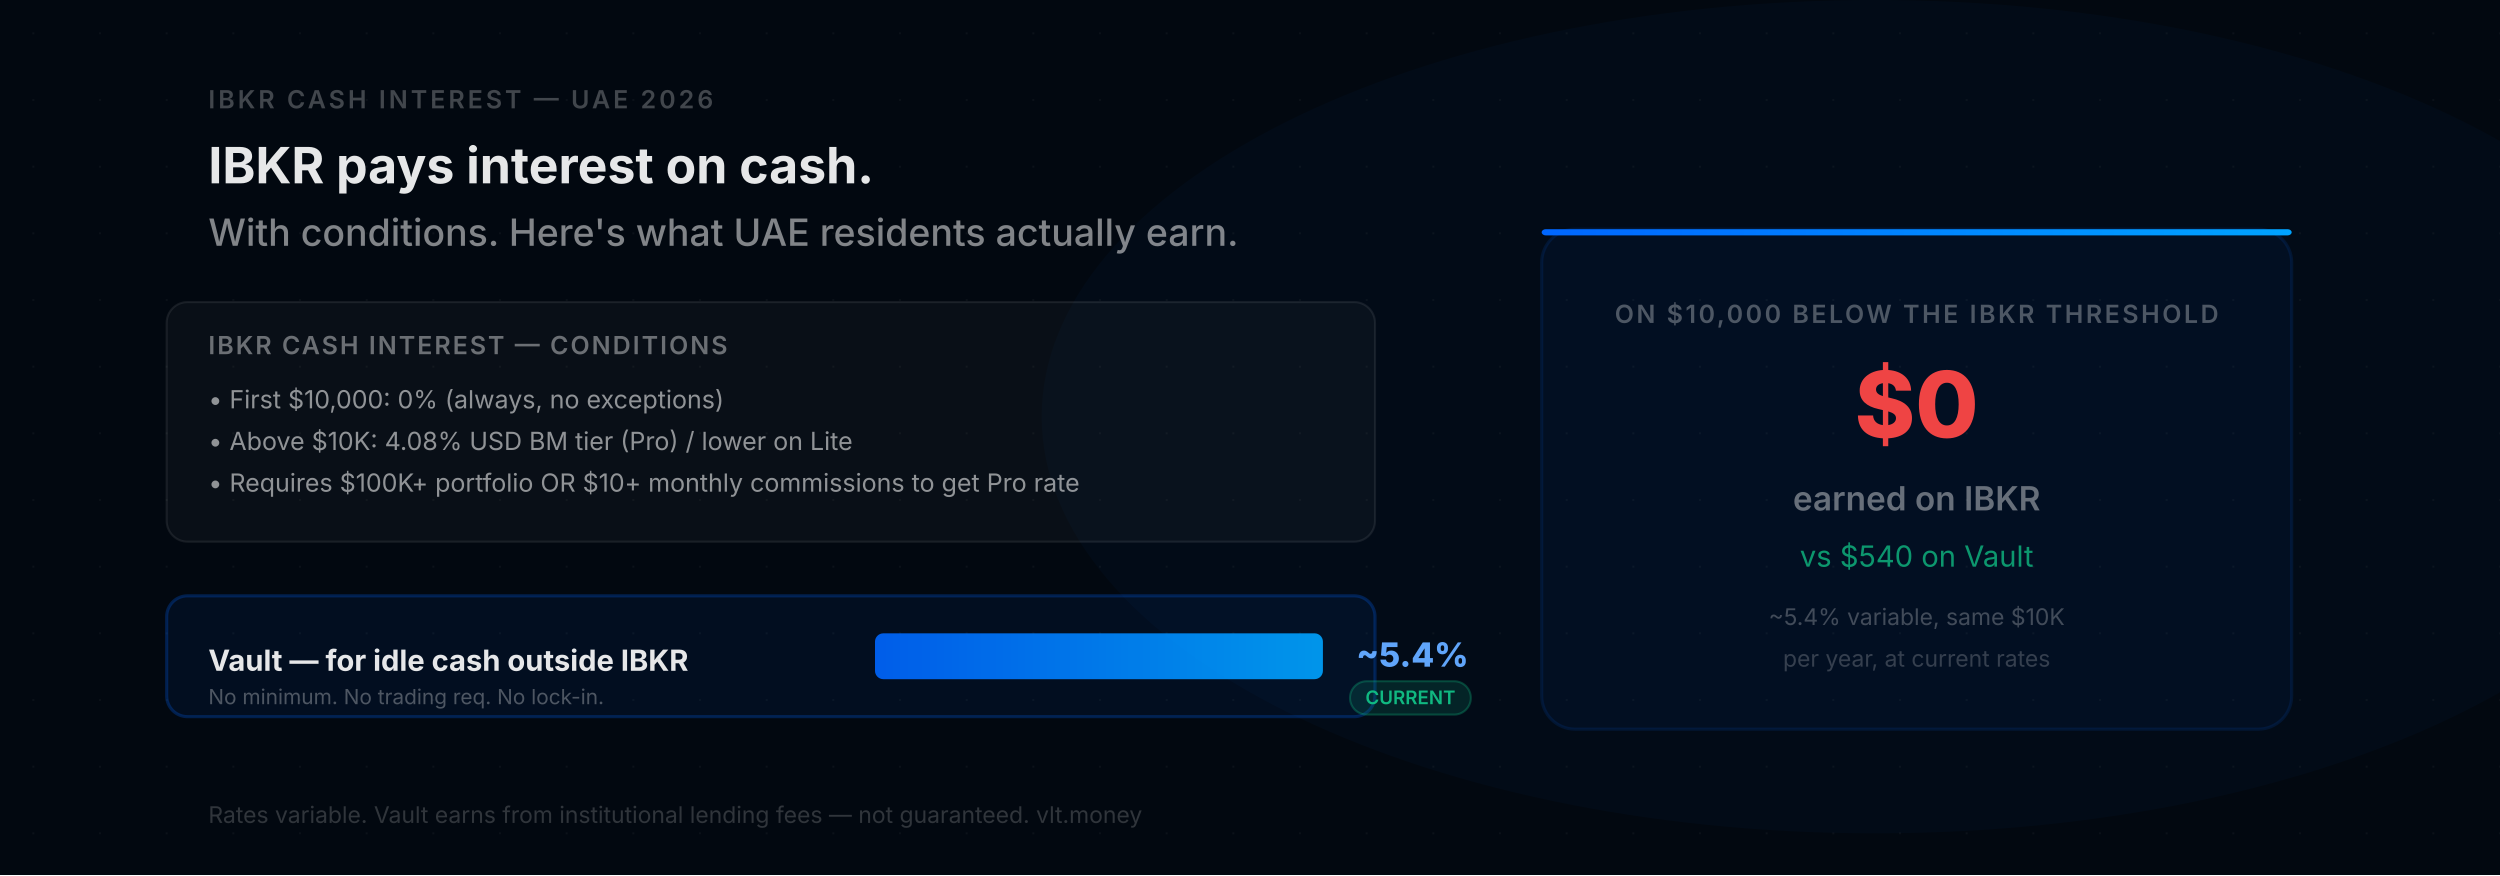
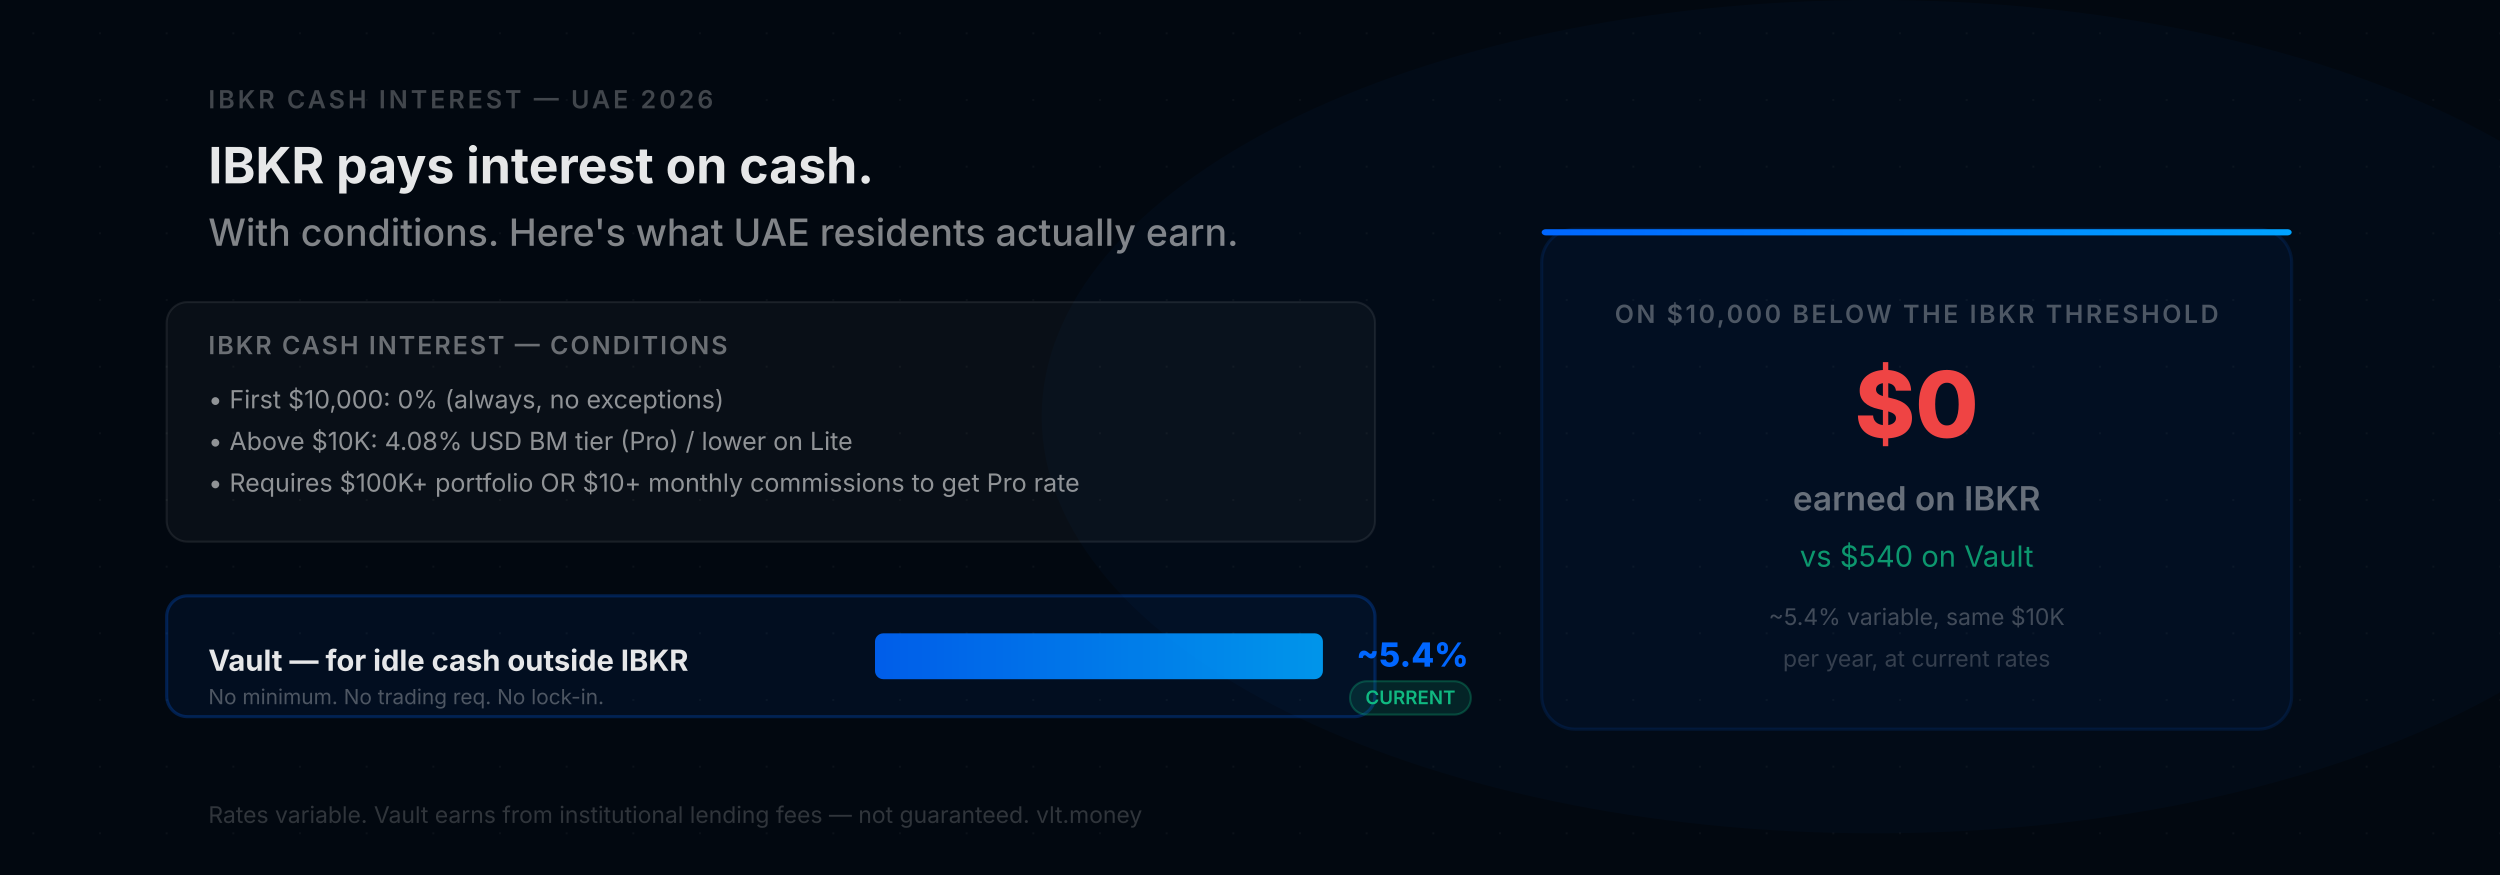
<svg xmlns="http://www.w3.org/2000/svg" width="1200" height="420">
  <defs>
    <pattern id="grid" width="32" height="32" patternUnits="userSpaceOnUse">
      <circle cx="16" cy="16" r="0.5" fill="rgba(255,255,255,0.04)" />
    </pattern>
    <linearGradient id="vaultBar" x1="0" y1="0" x2="1" y2="0">
      <stop offset="0%" stop-color="#0066FF" />
      <stop offset="100%" stop-color="#00A3FF" />
    </linearGradient>
    <linearGradient id="dimBar" x1="0" y1="0" x2="1" y2="0">
      <stop offset="0%" stop-color="rgba(255,255,255,0.08)" />
      <stop offset="100%" stop-color="rgba(255,255,255,0.05)" />
    </linearGradient>
  </defs>
  <rect width="1200" height="420" fill="#020810" />
  <rect width="1200" height="420" fill="url(#grid)" />
  <ellipse cx="900" cy="200" rx="400" ry="200" fill="rgba(0,102,255,0.03)" />
  <text x="100" y="52" font-family="Inter, system-ui, sans-serif" font-size="12" font-weight="600" letter-spacing="0.12em" fill="rgba(255,255,255,0.25)">IBKR CASH INTEREST — UAE 2026</text>
  <text x="100" y="88" font-family="Inter, system-ui, sans-serif" font-size="24" font-weight="700" fill="rgba(255,255,255,0.9)">IBKR pays interest on cash.</text>
  <text x="100" y="118" font-family="Inter, system-ui, sans-serif" font-size="18" font-weight="500" fill="rgba(255,255,255,0.5)">With conditions. Here's what UAE residents actually earn.</text>
  <rect x="80" y="145" width="580" height="115" rx="10" fill="rgba(255,255,255,0.03)" stroke="rgba(255,255,255,0.08)" stroke-width="1" />
  <text x="100" y="170" font-family="Inter, system-ui, sans-serif" font-size="12" font-weight="600" letter-spacing="0.08em" fill="rgba(255,255,255,0.4)">IBKR CASH INTEREST — CONDITIONS</text>
  <text x="100" y="196" font-family="Inter, system-ui, sans-serif" font-size="12" fill="rgba(255,255,255,0.55)">• First $10,000: 0% (always, no exceptions)</text>
  <text x="100" y="216" font-family="Inter, system-ui, sans-serif" font-size="12" fill="rgba(255,255,255,0.55)">• Above $10K: 4.08% USD BM tier (Pro) / lower on Lite</text>
  <text x="100" y="236" font-family="Inter, system-ui, sans-serif" font-size="12" fill="rgba(255,255,255,0.55)">• Requires $100K+ portfolio OR $10+ monthly commissions to get Pro rate</text>
  <rect x="80" y="286" width="580" height="58" rx="10" fill="rgba(0,102,255,0.07)" stroke="rgba(0,102,255,0.25)" stroke-width="1.5" />
  <text x="100" y="322" font-family="Inter, system-ui, sans-serif" font-size="14" font-weight="700" fill="rgba(255,255,255,0.9)">Vault — for idle cash outside IBKR</text>
  <text x="100" y="338" font-family="Inter, system-ui, sans-serif" font-size="10" fill="rgba(255,255,255,0.3)">No minimum. No trading req. No lock-in.</text>
  <rect x="420" y="304" width="215" height="22" rx="4" fill="url(#vaultBar)" opacity="0.9" />
-   <text x="643" y="320" font-family="Inter, system-ui, sans-serif" font-size="16" font-weight="800" fill="#60A5FA" dx="8">~5.4%</text>
+   <text x="643" y="320" font-family="Inter, system-ui, sans-serif" font-size="16" font-weight="800" fill="#0066FF" dx="8">~5.4%</text>
  <rect x="648" y="327" width="58" height="16" rx="8" fill="rgba(16,185,129,0.15)" stroke="rgba(16,185,129,0.3)" stroke-width="1" />
  <text x="677" y="338" text-anchor="middle" font-family="Inter, system-ui, sans-serif" font-size="9" font-weight="600" fill="#10B981">CURRENT</text>
  <rect x="740" y="110" width="360" height="240" rx="16" fill="rgba(0,102,255,0.05)" stroke="rgba(0,102,255,0.12)" stroke-width="1.5" />
  <rect x="740" y="110" width="360" height="3" rx="2" fill="url(#vaultBar)" />
  <text x="920" y="155" text-anchor="middle" font-family="Inter, system-ui, sans-serif" font-size="12" font-weight="600" letter-spacing="0.1em" fill="rgba(255,255,255,0.3)">ON $10,000 BELOW THE IBKR THRESHOLD</text>
  <text x="920" y="210" text-anchor="middle" font-family="Inter, system-ui, sans-serif" font-size="44" font-weight="800" fill="#EF4444">$0</text>
  <text x="920" y="245" text-anchor="middle" font-family="Inter, system-ui, sans-serif" font-size="16" font-weight="600" fill="rgba(255,255,255,0.4)">earned on IBKR</text>
  <text x="920" y="272" text-anchor="middle" font-family="Inter, system-ui, sans-serif" font-size="14" fill="rgba(16,185,129,0.8)">vs $540 on Vault</text>
  <text x="920" y="300" text-anchor="middle" font-family="Inter, system-ui, sans-serif" font-size="11" fill="rgba(255,255,255,0.25)">~5.4% variable, same $10K</text>
  <text x="920" y="320" text-anchor="middle" font-family="Inter, system-ui, sans-serif" font-size="11" fill="rgba(255,255,255,0.2)">per year, at current rates</text>
  <text x="100" y="395" font-family="Inter, system-ui, sans-serif" font-size="11" fill="rgba(255,255,255,0.18)">Rates variable. Vault earns from institutional lending fees — not guaranteed. vlt.money</text>
</svg>
